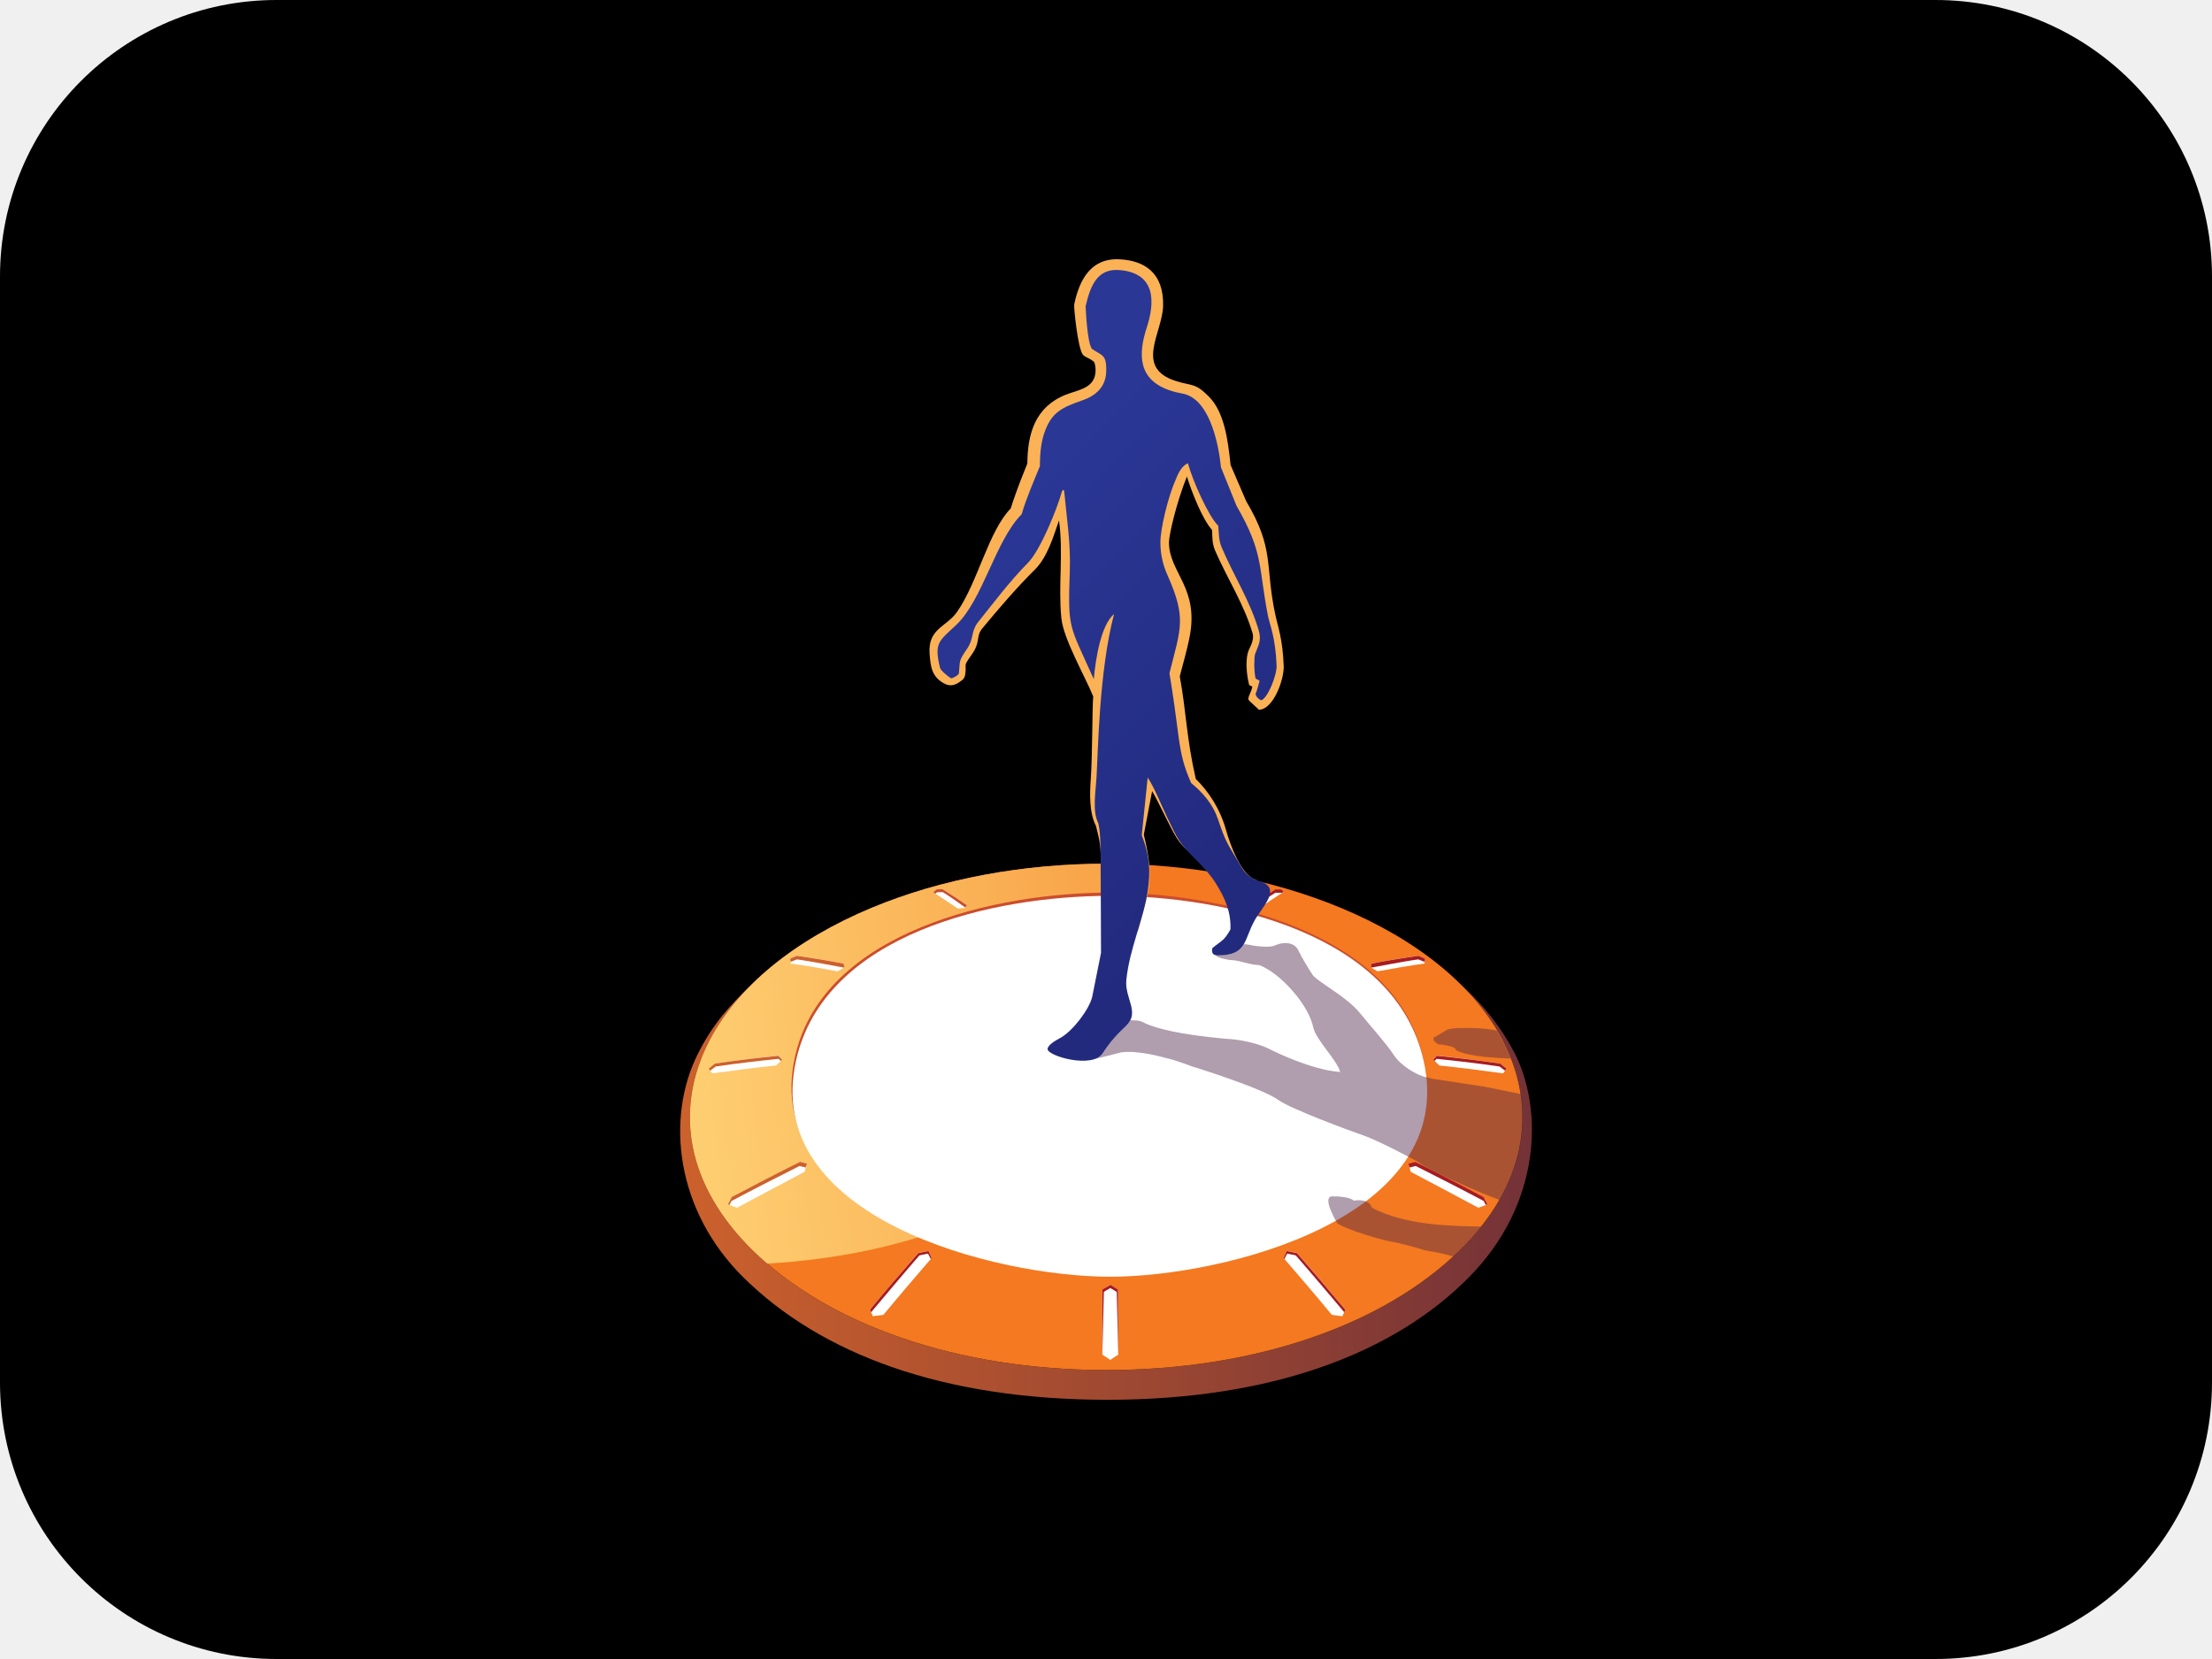
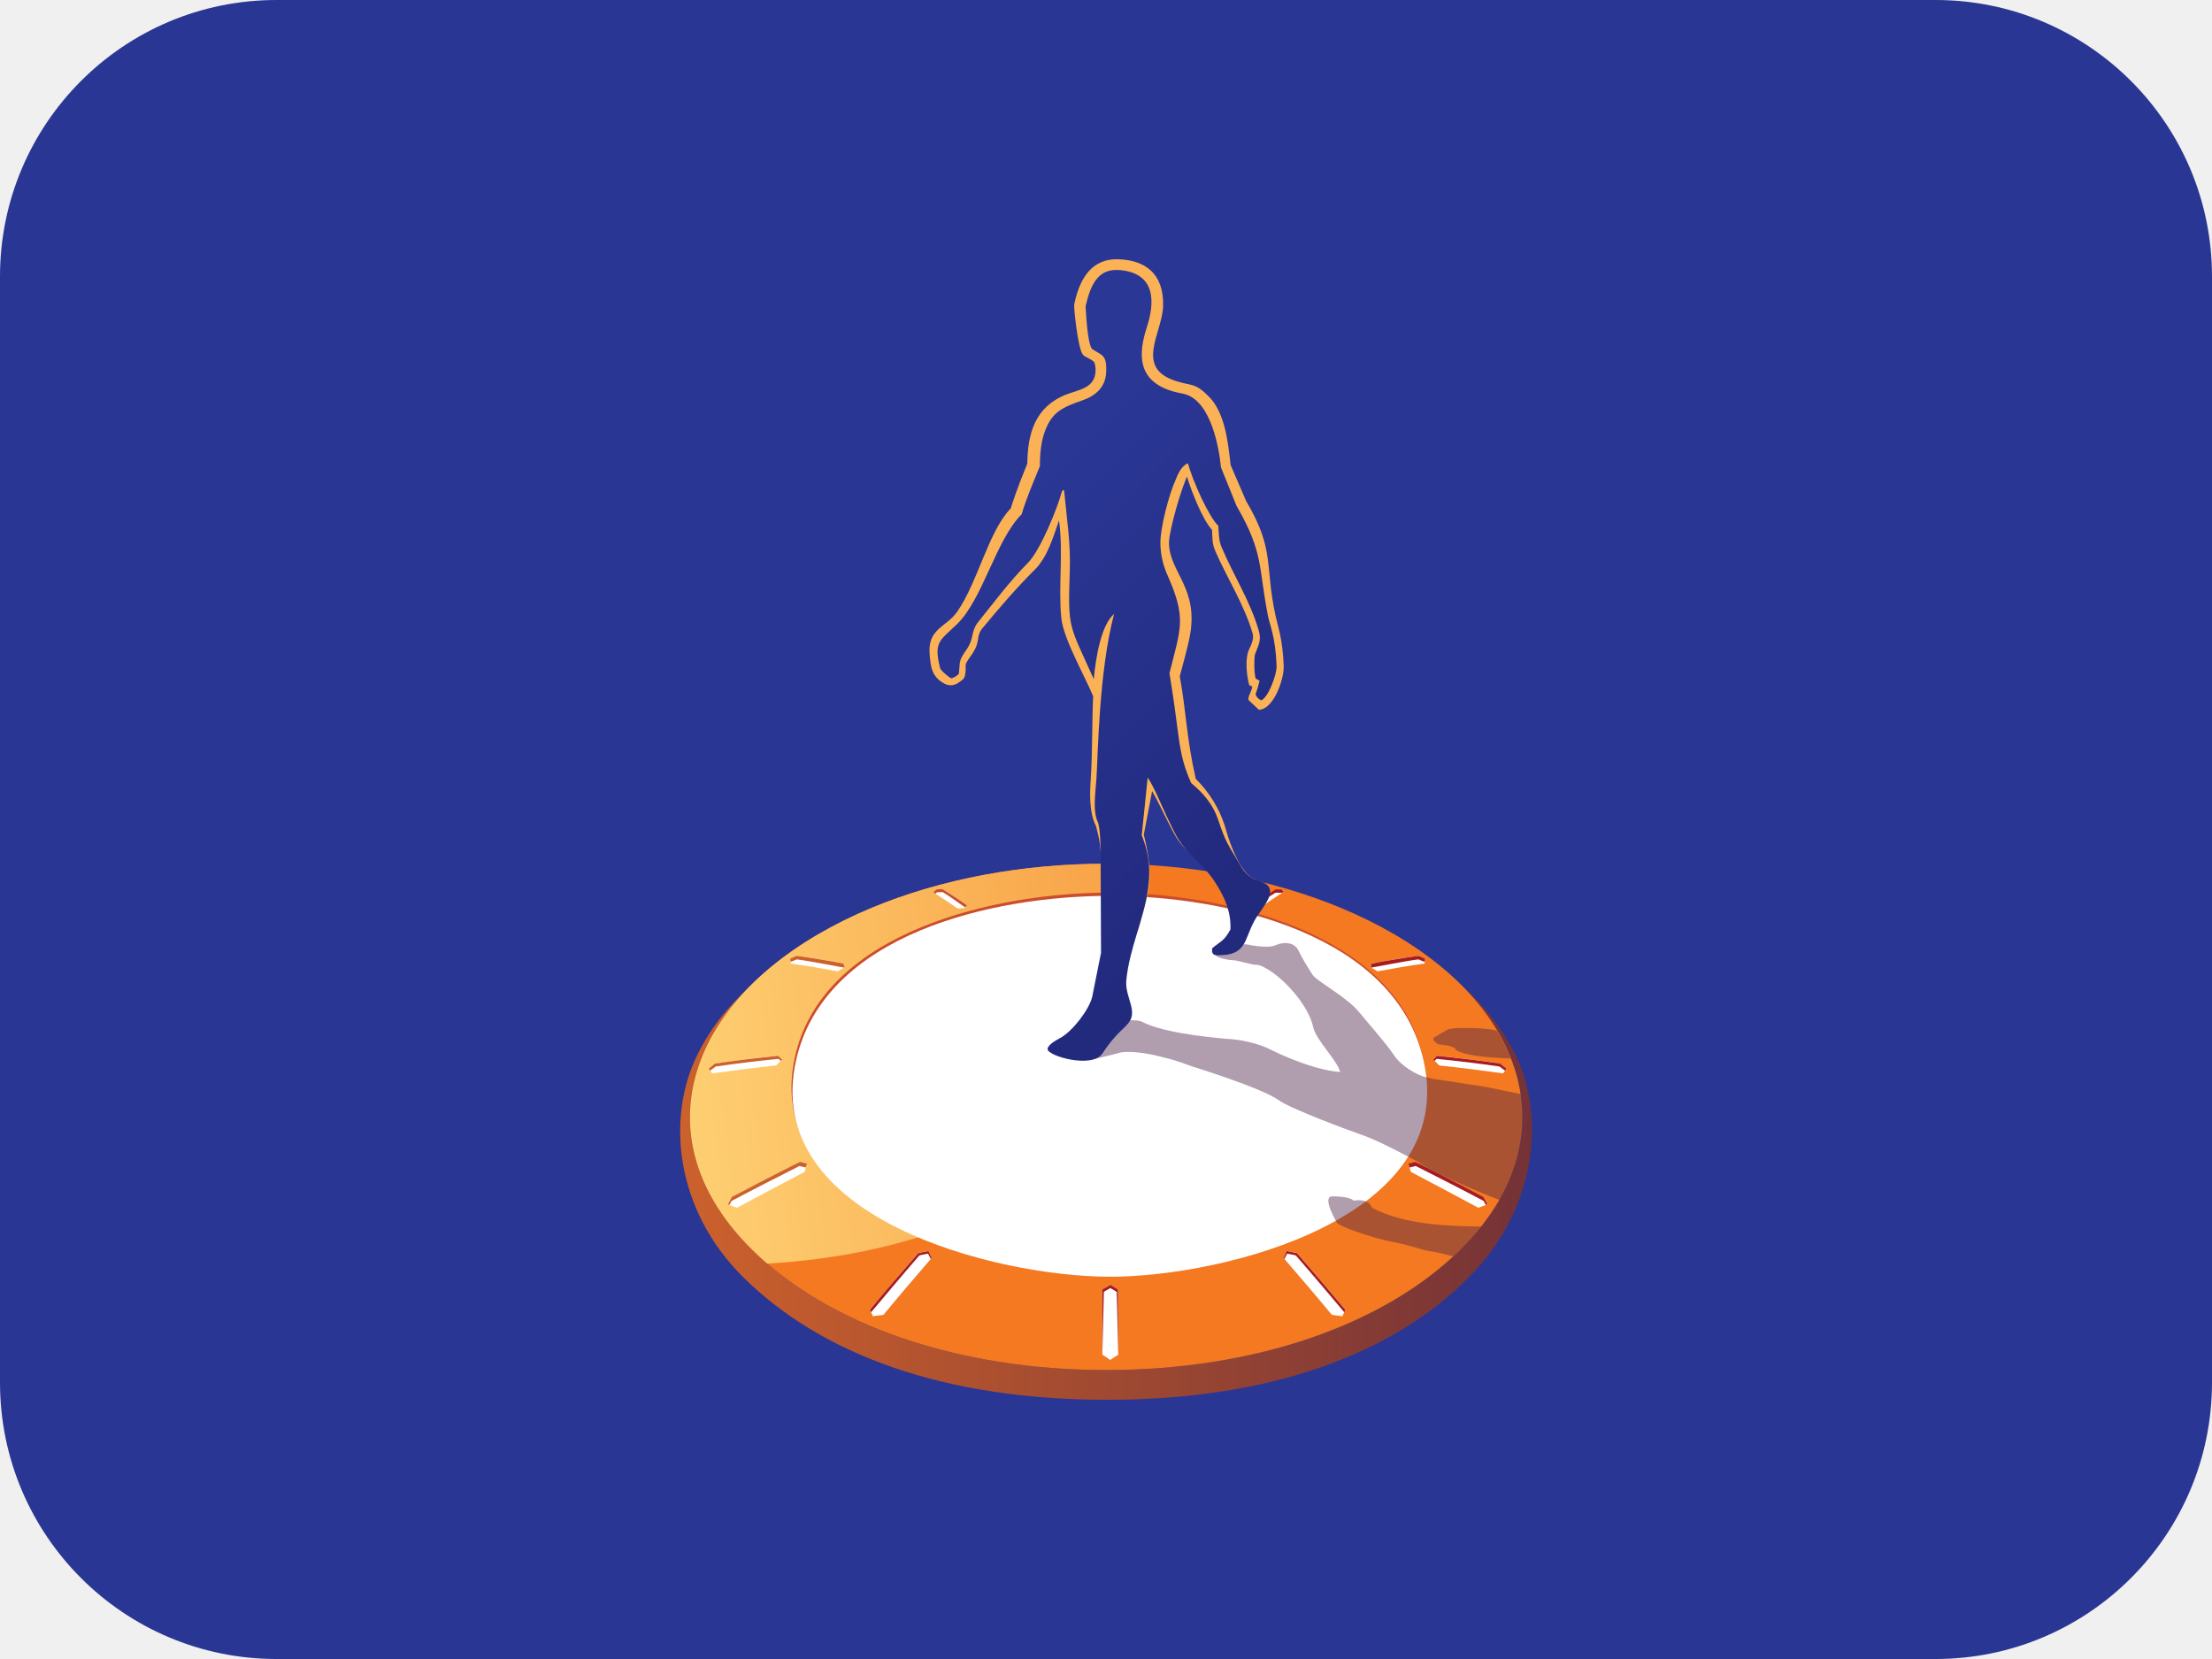
<svg xmlns="http://www.w3.org/2000/svg" width="32" height="24" viewBox="0 0 32 24" fill="none">
-   <rect width="32" height="24" rx="4" fill="black" />
-   <path d="M21.145 14.256C21.404 14.517 21.616 14.8 21.768 15.106C22.248 16.078 22.07 17.151 21.117 18.087C20.025 19.16 18.164 19.82 16.003 19.82C13.842 19.82 11.981 19.16 10.889 18.087C9.936 17.151 9.76 16.078 10.238 15.106C10.388 14.802 10.598 14.519 10.859 14.256C10.553 14.551 10.313 14.812 10.094 15.249C9.627 16.183 9.777 17.519 10.762 18.487C11.883 19.588 13.636 20.25 16.022 20.25C18.415 20.25 20.169 19.567 21.241 18.487C22.295 17.43 22.336 16.05 21.903 15.219C21.721 14.874 21.481 14.555 21.145 14.256Z" fill="url(#paint0_linear_16587_6931)" />
+   <rect width="32" height="24" rx="4" fill="#2A3693" />
+   <path d="M21.145 14.256C21.404 14.517 21.616 14.8 21.768 15.106C22.248 16.078 22.07 17.151 21.117 18.087C20.025 19.16 18.164 19.82 16.003 19.82C13.842 19.82 11.981 19.16 10.889 18.087C9.936 17.151 9.76 16.078 10.238 15.106C10.388 14.802 10.598 14.519 10.859 14.256C10.553 14.551 10.313 14.812 10.094 15.249C9.627 16.183 9.777 17.519 10.762 18.487C11.883 19.588 13.636 20.25 16.022 20.25C18.415 20.25 20.169 19.567 21.241 18.487C22.295 17.43 22.336 16.05 21.903 15.219C21.721 14.874 21.481 14.555 21.145 14.256Z" fill="url(#paint0_linear_16669_501)" />
  <path d="M19.391 13.131C18.378 12.711 17.2 12.495 16.003 12.495C14.806 12.495 13.626 12.711 12.615 13.131C11.508 13.592 10.649 14.273 10.238 15.106C9.76 16.078 9.936 17.151 10.889 18.087C11.981 19.16 13.842 19.82 16.003 19.82C18.164 19.82 20.025 19.16 21.117 18.087C22.07 17.151 22.246 16.078 21.768 15.106C21.357 14.273 20.498 13.59 19.391 13.131Z" fill="#F47920" />
-   <path d="M16.204 13.598C16.005 13.189 16.046 12.819 16.086 12.495C16.059 12.495 16.031 12.495 16.003 12.495C14.806 12.495 13.626 12.711 12.615 13.131C11.508 13.592 10.649 14.273 10.238 15.106C9.76 16.078 9.936 17.151 10.889 18.087C10.957 18.153 11.026 18.218 11.099 18.28C15.12 18.044 17.224 15.691 16.204 13.598Z" fill="url(#paint1_linear_16587_6931)" />
-   <path d="M13.41 13.669C14.157 13.859 14.868 14.084 15.592 14.352C15.735 13.921 15.887 13.495 16.061 13.076C16.234 13.495 16.387 13.921 16.53 14.352C17.254 14.084 17.952 13.868 18.699 13.677C18.173 14.007 17.708 14.348 17.222 14.731C18.211 14.857 19.136 15.02 20.109 15.232C19.139 15.211 18.224 15.245 17.256 15.307C17.939 15.885 18.524 16.447 19.16 17.076C18.288 16.579 17.472 16.162 16.564 15.733C16.389 16.491 16.222 17.254 16.061 18.014C15.9 17.252 15.753 16.528 15.577 15.77C14.669 16.198 13.844 16.607 12.945 17.082C13.581 16.453 14.183 15.905 14.866 15.326C13.896 15.264 12.969 15.252 11.975 15.236C12.941 15.027 13.917 14.86 14.898 14.735C14.414 14.354 13.937 13.999 13.41 13.669ZM16.063 14.995V13.318C15.894 13.784 15.744 14.256 15.603 14.731C15.755 14.819 15.909 14.907 16.063 14.995ZM13.847 13.853C14.446 14.116 15.029 14.414 15.601 14.733C15.459 14.748 15.316 14.763 15.174 14.778C14.744 14.453 14.303 14.142 13.847 13.853ZM16.063 14.995C17.217 14.997 18.37 15.054 19.517 15.168C18.509 14.986 17.53 14.847 16.519 14.729C16.367 14.817 16.215 14.905 16.063 14.995ZM18.277 13.853C17.678 14.116 17.093 14.414 16.521 14.731C16.498 14.652 16.474 14.575 16.451 14.495C17.05 14.258 17.659 14.039 18.277 13.853ZM16.001 14.997C16.025 15.806 16.055 16.665 16.063 17.449C16.213 16.725 16.369 16.001 16.536 15.279C16.38 15.183 16.162 15.089 16.001 14.997ZM18.605 16.665C17.933 16.179 17.243 15.714 16.536 15.279C16.682 15.269 16.826 15.258 16.971 15.247C17.532 15.699 18.076 16.174 18.605 16.665ZM16.063 14.995C14.9 15.012 13.994 15.063 12.861 15.162C13.84 15.164 14.598 15.202 15.592 15.279C15.748 15.183 15.905 15.089 16.063 14.995ZM13.521 16.665C14.196 16.179 14.885 15.716 15.592 15.279C15.613 15.369 15.633 15.459 15.654 15.549C14.93 15.898 14.219 16.271 13.521 16.665Z" fill="white" />
-   <path d="M16.061 13.103C16.234 13.523 16.387 13.949 16.53 14.38C17.217 14.127 17.916 13.909 18.625 13.727C18.65 13.712 18.674 13.694 18.699 13.68C17.965 13.866 17.241 14.091 16.53 14.354C16.387 13.924 16.234 13.498 16.061 13.078C15.887 13.498 15.735 13.924 15.592 14.354C14.868 14.086 14.157 13.861 13.41 13.671C13.435 13.686 13.459 13.703 13.485 13.718C14.206 13.904 14.894 14.123 15.592 14.382C15.735 13.949 15.887 13.523 16.061 13.103Z" fill="#C9252C" />
+   <path d="M16.204 13.598C16.005 13.189 16.046 12.819 16.087 12.495C16.059 12.495 16.031 12.495 16.003 12.495C14.806 12.495 13.626 12.711 12.615 13.131C11.508 13.592 10.649 14.273 10.238 15.106C9.76 16.078 9.936 17.151 10.889 18.087C10.957 18.153 11.026 18.218 11.099 18.28C15.121 18.044 17.224 15.691 16.204 13.598Z" fill="url(#paint1_linear_16669_501)" />
+   <path d="M13.41 13.669C14.157 13.859 14.868 14.084 15.592 14.352C15.736 13.921 15.887 13.495 16.061 13.076C16.235 13.495 16.387 13.921 16.53 14.352C17.254 14.084 17.952 13.868 18.7 13.677C18.173 14.007 17.708 14.348 17.222 14.731C18.211 14.857 19.136 15.02 20.109 15.232C19.139 15.211 18.224 15.245 17.256 15.307C17.939 15.885 18.524 16.447 19.16 17.076C18.288 16.579 17.472 16.162 16.564 15.733C16.389 16.491 16.222 17.254 16.061 18.014C15.9 17.252 15.753 16.528 15.577 15.77C14.669 16.198 13.844 16.607 12.945 17.082C13.581 16.453 14.183 15.905 14.866 15.326C13.896 15.264 12.969 15.252 11.975 15.236C12.941 15.027 13.917 14.86 14.898 14.735C14.414 14.354 13.937 13.999 13.41 13.669ZM16.063 14.995V13.318C15.894 13.784 15.744 14.256 15.603 14.731C15.755 14.819 15.909 14.907 16.063 14.995ZM13.847 13.853C14.446 14.116 15.029 14.414 15.601 14.733C15.459 14.748 15.316 14.763 15.174 14.778C14.744 14.453 14.303 14.142 13.847 13.853ZM16.063 14.995C17.218 14.997 18.37 15.054 19.518 15.168C18.509 14.986 17.53 14.847 16.519 14.729C16.367 14.817 16.215 14.905 16.063 14.995ZM18.278 13.853C17.678 14.116 17.093 14.414 16.521 14.731C16.498 14.652 16.474 14.575 16.451 14.495C17.05 14.258 17.659 14.039 18.278 13.853ZM16.001 14.997C16.025 15.806 16.055 16.665 16.063 17.449C16.213 16.725 16.369 16.001 16.536 15.279C16.38 15.183 16.162 15.089 16.001 14.997ZM18.605 16.665C17.933 16.179 17.243 15.714 16.536 15.279C16.682 15.269 16.826 15.258 16.971 15.247C17.532 15.699 18.076 16.174 18.605 16.665ZM16.063 14.995C14.9 15.012 13.994 15.063 12.861 15.162C13.84 15.164 14.598 15.202 15.592 15.279C15.748 15.183 15.905 15.089 16.063 14.995ZM13.521 16.665C14.196 16.179 14.885 15.716 15.592 15.279C15.613 15.369 15.633 15.459 15.654 15.549C14.93 15.898 14.219 16.271 13.521 16.665Z" fill="white" />
+   <path d="M16.061 13.103C16.235 13.523 16.387 13.949 16.53 14.38C17.218 14.127 17.916 13.909 18.625 13.727C18.65 13.712 18.674 13.694 18.7 13.68C17.965 13.866 17.241 14.091 16.53 14.354C16.387 13.924 16.235 13.498 16.061 13.078C15.887 13.498 15.736 13.924 15.592 14.354C14.868 14.086 14.157 13.861 13.41 13.671C13.435 13.686 13.459 13.703 13.485 13.718C14.206 13.904 14.894 14.123 15.592 14.382C15.736 13.949 15.887 13.523 16.061 13.103Z" fill="#C9252C" />
  <path d="M14.866 15.329C14.193 15.9 13.572 16.464 12.947 17.085L13.048 17.029C13.662 16.423 14.206 15.93 14.868 15.371L14.866 15.329Z" fill="#CB4D2C" />
-   <path d="M16.037 15.009L16.014 15.024C15.873 15.108 15.731 15.194 15.592 15.281L15.598 15.309C15.752 15.215 15.907 15.123 16.063 15.031L16.063 14.995L16.037 15.009Z" fill="#C4161C" />
-   <path d="M15.601 14.733L15.557 14.738C15.429 14.75 15.303 14.763 15.174 14.778C14.744 14.453 14.303 14.142 13.847 13.853L13.846 13.887C14.303 14.176 14.744 14.487 15.174 14.812C15.316 14.797 15.459 14.78 15.6 14.768C15.739 14.845 15.87 14.917 16.007 14.997H16.063C15.909 14.907 15.755 14.819 15.601 14.733ZM13.521 16.703C14.219 16.309 14.93 15.937 15.654 15.59V15.551C14.93 15.9 14.219 16.271 13.521 16.665L13.521 16.703Z" fill="#CB4D2C" />
+   <path d="M16.037 15.009L16.014 15.024C15.873 15.108 15.731 15.194 15.592 15.281L15.598 15.309C15.753 15.215 15.907 15.123 16.063 15.031L16.063 14.995L16.037 15.009Z" fill="#C4161C" />
+   <path d="M15.601 14.733L15.557 14.738C15.429 14.75 15.303 14.763 15.174 14.778C14.744 14.453 14.303 14.142 13.847 13.853L13.846 13.887C14.303 14.176 14.744 14.487 15.174 14.812C15.316 14.797 15.459 14.78 15.6 14.768C15.74 14.845 15.87 14.917 16.007 14.997H16.063C15.909 14.907 15.755 14.819 15.601 14.733ZM13.521 16.703C14.219 16.309 14.93 15.937 15.654 15.59V15.551C14.93 15.9 14.219 16.271 13.521 16.665L13.521 16.703Z" fill="#CB4D2C" />
  <path d="M16.536 15.277C16.371 15.99 16.211 16.729 16.063 17.447V17.474C16.213 16.751 16.369 16.031 16.536 15.309C17.018 15.607 17.718 16.065 18.607 16.706V16.663C17.933 16.179 17.243 15.714 16.536 15.277ZM17.288 15.335L17.258 15.309V15.354C17.918 15.913 18.445 16.412 19.059 17.02C19.081 17.033 19.14 17.067 19.164 17.08C18.515 16.436 17.937 15.887 17.288 15.335Z" fill="#A71C20" />
  <path d="M14.87 14.742C13.9 14.866 12.934 15.031 11.977 15.239C12.024 15.239 12.082 15.241 12.129 15.241C13.045 15.046 13.97 14.89 14.9 14.772V14.738L14.87 14.742ZM15.592 15.279C14.682 15.2 13.776 15.155 12.863 15.164V15.191C13.763 15.185 14.658 15.228 15.555 15.305L15.592 15.279Z" fill="#CB4D2C" />
-   <path d="M17.222 14.731C18.211 14.857 19.136 15.02 20.109 15.232C20.059 15.23 19.995 15.23 19.946 15.23C19.018 15.033 18.16 14.885 17.222 14.768L17.222 14.731ZM16.063 14.995C17.217 14.997 18.37 15.054 19.517 15.168L19.517 15.198C18.387 15.085 17.252 15.027 16.114 15.022C16.106 15.018 16.095 15.012 16.087 15.005L16.063 14.995ZM16.519 14.731C16.534 14.733 16.547 14.735 16.56 14.735C17.119 14.427 17.688 14.138 18.273 13.881V13.853C17.676 14.116 17.093 14.412 16.519 14.731Z" fill="#A71C20" />
+   <path d="M17.222 14.731C18.211 14.857 19.136 15.02 20.109 15.232C20.059 15.23 19.995 15.23 19.946 15.23C19.018 15.033 18.16 14.885 17.222 14.768L17.222 14.731ZM16.063 14.995C17.218 14.997 18.37 15.054 19.518 15.168L19.517 15.198C18.387 15.085 17.252 15.027 16.114 15.022C16.106 15.018 16.095 15.012 16.087 15.005L16.063 14.995ZM16.519 14.731C16.534 14.733 16.547 14.735 16.56 14.735C17.119 14.427 17.689 14.138 18.273 13.881V13.853C17.676 14.116 17.093 14.412 16.519 14.731Z" fill="#A71C20" />
  <path d="M16.519 14.731C16.496 14.652 16.472 14.575 16.449 14.495V14.523C16.47 14.594 16.491 14.665 16.511 14.733C16.515 14.733 16.517 14.733 16.519 14.731Z" fill="#C4161C" />
-   <path d="M16.177 19.597C16.142 19.622 16.095 19.648 16.063 19.674C16.029 19.648 15.982 19.622 15.947 19.597C15.947 19.282 15.947 18.969 15.947 18.654C15.982 18.631 16.031 18.607 16.063 18.586C16.097 18.61 16.142 18.633 16.174 18.654L16.177 19.597ZM10.587 17.318L10.531 17.425C10.565 17.438 10.632 17.459 10.662 17.472C10.992 17.297 11.317 17.121 11.64 16.952C11.653 16.903 11.66 16.875 11.675 16.836C11.64 16.828 11.608 16.819 11.574 16.811C11.242 16.975 10.912 17.145 10.587 17.318ZM10.345 15.386C10.315 15.41 10.285 15.434 10.255 15.459C10.272 15.481 10.289 15.506 10.304 15.528C10.61 15.485 10.919 15.446 11.227 15.414C11.255 15.386 11.291 15.352 11.317 15.326C11.3 15.307 11.281 15.29 11.264 15.271C10.957 15.303 10.651 15.341 10.345 15.386ZM11.525 13.827L11.431 13.868C11.433 13.887 11.437 13.919 11.439 13.939C11.666 13.971 11.891 14.009 12.118 14.052C12.148 14.035 12.187 14.011 12.214 13.996L12.202 13.937C11.979 13.896 11.752 13.857 11.525 13.827ZM18.451 12.868C18.479 12.868 18.509 12.868 18.537 12.868L18.571 12.902C18.453 12.977 18.335 13.056 18.222 13.136C18.192 13.136 18.162 13.136 18.132 13.136L18.098 13.097C18.213 13.02 18.331 12.941 18.451 12.868ZM15.982 12.54L16.046 12.521L16.112 12.54L16.114 12.816C16.091 12.825 16.069 12.831 16.046 12.84C16.024 12.831 16.001 12.825 15.979 12.816L15.982 12.54ZM13.502 12.909C13.512 12.898 13.538 12.876 13.549 12.866L13.636 12.864C13.757 12.938 13.874 13.016 13.99 13.097L13.956 13.136C13.926 13.136 13.883 13.144 13.853 13.142C13.737 13.061 13.619 12.983 13.502 12.909ZM12.78 19.021C12.733 19.031 12.673 19.031 12.628 19.042C12.617 19.01 12.594 18.976 12.585 18.944C12.814 18.669 13.048 18.395 13.283 18.125C13.328 18.115 13.388 18.106 13.433 18.096C13.444 18.123 13.465 18.173 13.478 18.198C13.242 18.472 13.009 18.744 12.78 19.021ZM21.462 17.318C21.481 17.352 21.498 17.389 21.518 17.425C21.483 17.438 21.417 17.459 21.387 17.472C21.057 17.297 20.732 17.121 20.408 16.952C20.395 16.903 20.389 16.875 20.374 16.836C20.408 16.828 20.441 16.819 20.475 16.811C20.805 16.975 21.134 17.145 21.462 17.318ZM21.704 15.386C21.734 15.41 21.764 15.434 21.794 15.459C21.777 15.481 21.76 15.506 21.745 15.528C21.439 15.485 21.13 15.446 20.822 15.414C20.794 15.386 20.757 15.352 20.732 15.326C20.749 15.307 20.768 15.29 20.785 15.271C21.091 15.303 21.398 15.341 21.704 15.386ZM20.522 13.827L20.616 13.868C20.614 13.887 20.61 13.919 20.608 13.939C20.381 13.971 20.156 14.009 19.929 14.052C19.899 14.035 19.86 14.011 19.832 13.996C19.837 13.977 19.841 13.958 19.845 13.937C20.07 13.896 20.295 13.857 20.522 13.827ZM19.267 19.021C19.305 19.027 19.372 19.036 19.419 19.042C19.434 19.01 19.449 18.978 19.462 18.944C19.233 18.669 18.999 18.395 18.764 18.125C18.719 18.115 18.659 18.106 18.614 18.096C18.603 18.123 18.582 18.173 18.569 18.198C18.804 18.472 19.038 18.744 19.267 19.021Z" fill="white" />
-   <path d="M10.583 17.374C10.574 17.391 10.561 17.417 10.553 17.432C10.546 17.43 10.54 17.427 10.531 17.423C10.55 17.387 10.568 17.352 10.587 17.316C10.915 17.142 11.242 16.973 11.574 16.808C11.608 16.817 11.64 16.826 11.675 16.834C11.668 16.853 11.662 16.873 11.655 16.89C11.63 16.881 11.593 16.877 11.566 16.868C11.236 17.035 10.91 17.2 10.583 17.374ZM10.353 15.429C10.336 15.442 10.291 15.474 10.274 15.489C10.266 15.479 10.263 15.474 10.253 15.459C10.283 15.436 10.313 15.41 10.343 15.386C10.649 15.341 10.955 15.305 11.261 15.273C11.279 15.292 11.298 15.309 11.315 15.329C11.309 15.335 11.302 15.341 11.296 15.348C11.287 15.339 11.27 15.324 11.264 15.318C10.962 15.348 10.658 15.384 10.353 15.429ZM11.437 13.915L11.431 13.868L11.525 13.827C11.752 13.859 11.977 13.896 12.204 13.939L12.217 13.999C12.212 14.001 11.754 13.909 11.529 13.879L11.437 13.915Z" fill="#CC612C" />
+   <path d="M16.177 19.597C16.142 19.622 16.095 19.648 16.063 19.674C16.029 19.648 15.982 19.622 15.947 19.597C15.947 19.282 15.947 18.969 15.947 18.654C15.982 18.631 16.031 18.607 16.063 18.586C16.097 18.61 16.142 18.633 16.174 18.654L16.177 19.597ZM10.587 17.318L10.531 17.425C10.566 17.438 10.632 17.459 10.662 17.472C10.992 17.297 11.317 17.121 11.641 16.952C11.653 16.903 11.66 16.875 11.675 16.836C11.641 16.828 11.608 16.819 11.574 16.811C11.242 16.975 10.912 17.145 10.587 17.318ZM10.345 15.386C10.315 15.41 10.285 15.434 10.255 15.459C10.272 15.481 10.289 15.506 10.304 15.528C10.611 15.485 10.919 15.446 11.227 15.414C11.255 15.386 11.291 15.352 11.317 15.326C11.3 15.307 11.281 15.29 11.264 15.271C10.957 15.303 10.651 15.341 10.345 15.386ZM11.525 13.827L11.431 13.868C11.433 13.887 11.437 13.919 11.439 13.939C11.666 13.971 11.891 14.009 12.118 14.052C12.148 14.035 12.187 14.011 12.214 13.996L12.202 13.937C11.979 13.896 11.752 13.857 11.525 13.827ZM18.451 12.868C18.479 12.868 18.509 12.868 18.537 12.868L18.571 12.902C18.453 12.977 18.335 13.056 18.222 13.136C18.192 13.136 18.162 13.136 18.132 13.136L18.098 13.097C18.213 13.02 18.331 12.941 18.451 12.868ZM15.982 12.54L16.046 12.521L16.112 12.54L16.114 12.816C16.091 12.825 16.07 12.831 16.046 12.84C16.024 12.831 16.001 12.825 15.979 12.816L15.982 12.54ZM13.502 12.909C13.512 12.898 13.538 12.876 13.549 12.866L13.637 12.864C13.757 12.938 13.874 13.016 13.99 13.097L13.956 13.136C13.926 13.136 13.883 13.144 13.853 13.142C13.737 13.061 13.619 12.983 13.502 12.909ZM12.78 19.021C12.733 19.031 12.673 19.031 12.628 19.042C12.617 19.01 12.594 18.976 12.585 18.944C12.814 18.669 13.048 18.395 13.283 18.125C13.328 18.115 13.388 18.106 13.433 18.096C13.444 18.123 13.465 18.173 13.478 18.198C13.242 18.472 13.009 18.744 12.78 19.021ZM21.462 17.318C21.481 17.352 21.498 17.389 21.518 17.425C21.483 17.438 21.417 17.459 21.387 17.472C21.057 17.297 20.732 17.121 20.408 16.952C20.395 16.903 20.389 16.875 20.374 16.836C20.408 16.828 20.441 16.819 20.475 16.811C20.805 16.975 21.134 17.145 21.462 17.318ZM21.704 15.386C21.734 15.41 21.764 15.434 21.794 15.459C21.777 15.481 21.76 15.506 21.745 15.528C21.439 15.485 21.13 15.446 20.822 15.414C20.794 15.386 20.758 15.352 20.732 15.326C20.749 15.307 20.768 15.29 20.785 15.271C21.092 15.303 21.398 15.341 21.704 15.386ZM20.522 13.827L20.616 13.868C20.614 13.887 20.61 13.919 20.608 13.939C20.381 13.971 20.156 14.009 19.929 14.052C19.899 14.035 19.86 14.011 19.832 13.996C19.837 13.977 19.841 13.958 19.845 13.937C20.07 13.896 20.295 13.857 20.522 13.827ZM19.267 19.021C19.305 19.027 19.372 19.036 19.419 19.042C19.434 19.01 19.449 18.978 19.462 18.944C19.233 18.669 18.999 18.395 18.764 18.125C18.719 18.115 18.659 18.106 18.614 18.096C18.603 18.123 18.582 18.173 18.569 18.198C18.804 18.472 19.038 18.744 19.267 19.021Z" fill="white" />
+   <path d="M10.583 17.374C10.574 17.391 10.561 17.417 10.553 17.432C10.546 17.43 10.54 17.427 10.531 17.423C10.55 17.387 10.568 17.352 10.587 17.316C10.915 17.142 11.242 16.973 11.574 16.808C11.608 16.817 11.64 16.826 11.675 16.834C11.668 16.853 11.662 16.873 11.655 16.89C11.63 16.881 11.593 16.877 11.566 16.868C11.236 17.035 10.91 17.2 10.583 17.374ZM10.353 15.429C10.336 15.442 10.291 15.474 10.274 15.489C10.266 15.479 10.264 15.474 10.253 15.459C10.283 15.436 10.313 15.41 10.343 15.386C10.649 15.341 10.955 15.305 11.261 15.273C11.279 15.292 11.298 15.309 11.315 15.329C11.309 15.335 11.302 15.341 11.296 15.348C11.287 15.339 11.27 15.324 11.264 15.318C10.962 15.348 10.658 15.384 10.353 15.429ZM11.437 13.915L11.431 13.868L11.525 13.827C11.752 13.859 11.977 13.896 12.204 13.939L12.217 13.999C12.212 14.001 11.754 13.909 11.529 13.879L11.437 13.915Z" fill="#CC612C" />
  <path d="M18.537 12.915L18.541 12.919C18.552 12.913 18.56 12.906 18.571 12.9C18.56 12.889 18.547 12.876 18.537 12.866H18.451C18.331 12.941 18.213 13.018 18.098 13.099L18.123 13.129C18.23 13.054 18.34 12.983 18.451 12.915C18.479 12.915 18.509 12.915 18.537 12.915Z" fill="#A71C20" />
  <path d="M15.982 12.587L16.046 12.568L16.112 12.587L16.112 12.54C16.091 12.534 16.067 12.527 16.046 12.521L15.982 12.54L15.982 12.587Z" fill="#B7161C" />
-   <path d="M13.639 12.906C13.75 12.975 13.855 13.052 13.962 13.127L13.99 13.097C13.874 13.016 13.757 12.938 13.636 12.864C13.607 12.864 13.579 12.864 13.549 12.866C13.538 12.876 13.512 12.898 13.502 12.909L13.531 12.928C13.534 12.926 13.551 12.911 13.553 12.909C13.581 12.906 13.609 12.906 13.639 12.906Z" fill="#CB4D2C" />
+   <path d="M13.639 12.906C13.75 12.975 13.855 13.052 13.962 13.127L13.99 13.097C13.874 13.016 13.757 12.938 13.637 12.864C13.607 12.864 13.579 12.864 13.549 12.866C13.538 12.876 13.512 12.898 13.502 12.909L13.531 12.928C13.534 12.926 13.551 12.911 13.553 12.909C13.581 12.906 13.609 12.906 13.639 12.906Z" fill="#CB4D2C" />
  <path d="M13.424 18.136C13.437 18.153 13.452 18.192 13.465 18.213L13.478 18.2C13.474 18.188 13.446 18.125 13.433 18.098C13.388 18.108 13.328 18.117 13.283 18.128C13.047 18.398 12.814 18.669 12.585 18.946C12.589 18.959 12.598 18.974 12.602 18.984C12.75 18.809 13.069 18.427 13.3 18.162C13.337 18.151 13.386 18.145 13.424 18.136ZM21.464 17.374C21.473 17.391 21.485 17.417 21.496 17.432C21.503 17.43 21.509 17.427 21.518 17.423C21.498 17.387 21.481 17.352 21.462 17.316C21.134 17.142 20.807 16.973 20.475 16.808C20.44 16.817 20.408 16.826 20.374 16.834C20.38 16.853 20.387 16.873 20.391 16.89C20.417 16.881 20.453 16.877 20.481 16.868C20.811 17.035 21.136 17.2 21.464 17.374ZM21.693 15.429C21.71 15.442 21.755 15.474 21.773 15.489C21.781 15.478 21.783 15.474 21.794 15.459C21.764 15.436 21.734 15.41 21.704 15.386C21.398 15.341 21.091 15.305 20.785 15.273C20.768 15.292 20.749 15.309 20.732 15.329C20.738 15.335 20.744 15.339 20.751 15.348C20.759 15.339 20.777 15.324 20.783 15.318C21.087 15.348 21.387 15.384 21.693 15.429ZM20.61 13.915L20.616 13.868C20.586 13.855 20.554 13.84 20.522 13.827C20.295 13.859 20.07 13.896 19.843 13.939L19.83 13.999C19.834 14.001 20.293 13.909 20.517 13.879L20.61 13.915ZM18.622 18.136C18.609 18.153 18.594 18.192 18.581 18.213C18.577 18.209 18.573 18.205 18.569 18.2C18.573 18.188 18.601 18.125 18.614 18.098C18.659 18.108 18.718 18.117 18.764 18.128C18.999 18.398 19.233 18.672 19.462 18.946C19.457 18.959 19.451 18.971 19.447 18.984C19.299 18.809 18.978 18.427 18.746 18.162C18.71 18.151 18.661 18.145 18.622 18.136ZM16.155 18.689L16.177 19.597L16.174 18.654C16.14 18.631 16.095 18.607 16.063 18.586C16.029 18.61 15.979 18.633 15.947 18.654V19.597L15.969 18.689C15.996 18.669 16.037 18.652 16.063 18.633C16.089 18.652 16.127 18.669 16.155 18.689Z" fill="#A71C20" />
  <path d="M11.501 15.286C11.91 13.457 14.448 12.913 16.041 12.913C17.635 12.913 20.171 13.457 20.582 15.286C21.091 17.564 17.693 18.413 16.044 18.413C14.395 18.413 10.992 17.564 11.501 15.286ZM11.666 15.273C12.052 13.504 14.506 12.981 16.039 12.981C17.571 12.981 20.027 13.506 20.413 15.275C20.89 17.464 17.624 18.271 16.039 18.271C14.454 18.269 11.191 17.462 11.666 15.273Z" fill="#CB4D2C" />
  <path d="M11.516 15.341C11.925 13.512 14.358 12.96 16.055 12.96C17.746 12.96 20.184 13.512 20.595 15.344C21.105 17.62 17.706 18.47 16.057 18.47C14.405 18.468 11.005 17.62 11.516 15.341ZM11.681 15.329C12.067 13.56 14.521 13.037 16.055 13.037C17.588 13.037 20.042 13.562 20.428 15.331C20.905 17.517 17.642 18.327 16.055 18.327C14.47 18.327 11.204 17.517 11.681 15.329Z" fill="white" />
-   <path d="M18.213 10.268C18.213 10.268 18.063 10.131 18.061 10.124C18.05 10.077 18.104 10.013 18.117 9.932C18.102 9.925 18.085 9.919 18.072 9.912C18.035 9.773 18.006 9.525 18.072 9.39C18.104 9.326 18.143 9.238 18.121 9.163C17.997 8.739 17.753 8.368 17.579 7.966C17.532 7.856 17.541 7.777 17.534 7.666C17.399 7.518 17.245 7.133 17.17 6.893C17.014 7.287 16.911 7.741 16.911 7.846C16.911 8.289 17.361 8.505 17.204 9.242C17.175 9.386 17.121 9.583 17.067 9.784C17.162 10.298 17.162 10.671 17.299 11.268C17.491 11.459 17.652 11.703 17.738 12.013C17.791 12.206 17.952 12.656 18.16 12.724C18.288 12.767 17.725 12.87 17.564 12.669C17.41 12.476 17.145 12.322 17.02 12.118C16.92 11.956 16.765 11.608 16.667 11.444L16.547 12.075C16.712 12.75 16.613 12.9 16.468 13.448C16.406 13.686 15.926 12.579 15.926 12.491C15.926 12.251 15.911 12.161 15.855 11.949C15.755 11.754 15.765 11.478 15.78 11.266C15.804 10.915 15.8 10.251 15.815 10.075C15.695 9.78 15.384 9.244 15.354 8.942C15.307 8.473 15.386 7.998 15.32 7.529C15.239 7.762 15.153 8.06 14.971 8.24C14.699 8.51 14.446 8.807 14.202 9.101C14.114 9.223 14.191 9.281 14.054 9.475C13.919 9.666 13.992 9.58 13.962 9.762C13.958 9.788 13.947 9.812 13.93 9.829C13.857 9.889 13.78 9.942 13.677 9.897C13.476 9.797 13.463 9.647 13.448 9.456C13.422 9.09 13.692 9.073 13.847 8.85C14.148 8.415 14.3 7.685 14.622 7.355C14.641 7.291 14.718 7.055 14.862 6.706C14.866 6.274 14.973 5.888 15.418 5.71C15.601 5.638 15.84 5.618 15.849 5.368C15.851 5.338 15.845 5.261 15.825 5.233C15.752 5.173 15.701 5.173 15.665 5.13C15.592 5.038 15.532 4.443 15.54 4.404C15.643 3.905 15.885 3.736 16.192 3.751C16.553 3.768 16.84 3.944 16.826 4.43C16.813 4.822 16.408 5.323 17.014 5.513C17.245 5.586 17.288 5.535 17.487 5.736C17.71 5.959 17.764 6.357 17.802 6.726L18.029 7.252C18.445 7.953 18.295 8.176 18.449 8.889C18.487 9.073 18.556 9.236 18.571 9.64C18.575 9.833 18.423 10.261 18.213 10.268Z" fill="#FBB257" />
-   <path d="M13.872 9.741C13.891 9.555 13.864 9.57 13.983 9.396C14.095 9.236 14.041 9.154 14.138 9.015C14.378 8.715 14.605 8.411 14.874 8.139C15.054 7.955 15.301 7.34 15.358 7.122C15.369 7.09 15.386 7.075 15.395 7.103C15.433 7.516 15.491 7.861 15.476 8.266C15.446 9.118 15.468 9.028 15.823 9.825C15.853 9.506 15.93 9.041 16.117 8.882C15.898 9.711 15.885 10.895 15.862 11.259C15.851 11.444 15.8 11.737 15.887 11.906C15.917 12.022 15.919 12.195 15.922 12.328C15.922 12.41 15.928 13.784 15.928 13.784L15.8 14.423C15.755 14.607 15.517 14.917 15.341 15.014C15.286 15.044 15.155 15.114 15.155 15.177C15.155 15.277 15.804 15.466 15.954 15.236C16.065 15.065 16.157 14.969 16.29 14.842C16.496 14.645 16.269 14.444 16.294 14.178C16.341 13.716 16.541 13.316 16.605 12.879C16.643 12.615 16.637 12.384 16.517 12.084L16.603 11.249C16.699 11.392 16.789 11.621 16.879 11.812C17.042 12.15 17.044 12.182 17.325 12.461C17.419 12.555 17.517 12.664 17.588 12.778C17.721 12.988 17.811 13.195 17.8 13.446C17.703 13.622 17.661 13.611 17.537 13.718C17.541 13.725 17.502 13.821 17.62 13.821C18.042 13.821 17.991 13.6 18.151 13.313C18.254 13.129 18.552 12.846 18.226 12.75C18.123 12.72 18.029 12.658 17.969 12.559C17.744 12.182 17.736 12.193 17.618 11.846C17.547 11.636 17.402 11.467 17.232 11.328C17.127 11.092 17.087 10.923 17.052 10.673C17.008 10.332 16.975 10.088 16.918 9.739C17.082 9.084 17.168 8.947 16.888 8.317C16.821 8.169 16.787 8.009 16.787 7.848C16.787 7.638 16.903 7.169 17.014 6.925C17.052 6.826 17.108 6.732 17.185 6.702C17.254 6.957 17.487 7.477 17.624 7.606C17.633 7.709 17.629 7.811 17.669 7.908C17.841 8.319 18.087 8.694 18.211 9.126C18.254 9.276 18.196 9.347 18.155 9.467C18.143 9.525 18.138 9.692 18.164 9.816L18.222 9.848C18.211 9.887 18.185 9.992 18.164 10.039C18.172 10.097 18.243 10.131 18.243 10.131C18.337 10.109 18.472 9.769 18.468 9.632C18.453 9.214 18.365 9.028 18.342 8.904C18.203 8.195 18.284 8.002 17.888 7.317L17.663 6.76C17.635 6.475 17.521 5.824 17.155 5.706C17.093 5.687 17.031 5.683 16.939 5.653C16.461 5.499 16.461 5.13 16.592 4.73C16.708 4.372 16.723 3.952 16.198 3.907C15.872 3.879 15.774 4.136 15.705 4.43C15.707 4.462 15.725 4.942 15.795 5.045C15.934 5.147 16.012 5.117 16.003 5.376C15.997 5.593 15.857 5.721 15.669 5.788C15.363 5.895 15.209 5.959 15.104 6.274C15.072 6.372 15.044 6.516 15.044 6.728V6.743C14.956 6.959 14.847 7.208 14.78 7.439C14.403 7.816 14.217 8.675 13.838 9.036C13.585 9.276 13.508 9.293 13.6 9.664C13.609 9.703 13.731 9.799 13.757 9.812C13.774 9.82 13.874 9.762 13.872 9.741Z" fill="url(#paint2_linear_16587_6931)" />
+   <path d="M18.213 10.268C18.213 10.268 18.063 10.131 18.061 10.124C18.05 10.077 18.104 10.013 18.117 9.932C18.102 9.925 18.085 9.919 18.072 9.912C18.035 9.773 18.006 9.525 18.072 9.39C18.104 9.326 18.143 9.238 18.121 9.163C17.997 8.739 17.753 8.368 17.579 7.966C17.532 7.856 17.541 7.777 17.534 7.666C17.399 7.518 17.245 7.133 17.17 6.893C17.014 7.287 16.911 7.741 16.911 7.846C16.911 8.289 17.361 8.505 17.205 9.242C17.175 9.386 17.121 9.583 17.067 9.784C17.162 10.298 17.162 10.671 17.299 11.268C17.491 11.459 17.652 11.703 17.738 12.013C17.791 12.206 17.952 12.656 18.16 12.724C18.288 12.767 17.725 12.87 17.564 12.669C17.41 12.476 17.145 12.322 17.02 12.118C16.92 11.956 16.765 11.608 16.667 11.444L16.547 12.075C16.712 12.75 16.613 12.9 16.468 13.448C16.406 13.686 15.926 12.579 15.926 12.491C15.926 12.251 15.911 12.161 15.855 11.949C15.755 11.754 15.765 11.478 15.78 11.266C15.804 10.915 15.8 10.251 15.815 10.075C15.695 9.78 15.384 9.244 15.354 8.942C15.307 8.473 15.386 7.998 15.32 7.529C15.239 7.762 15.153 8.06 14.971 8.24C14.699 8.51 14.446 8.807 14.202 9.101C14.114 9.223 14.191 9.281 14.054 9.475C13.919 9.666 13.992 9.58 13.962 9.762C13.958 9.788 13.947 9.812 13.93 9.829C13.857 9.889 13.78 9.942 13.677 9.897C13.476 9.797 13.463 9.647 13.448 9.456C13.422 9.09 13.692 9.073 13.847 8.85C14.149 8.415 14.3 7.685 14.622 7.355C14.641 7.291 14.718 7.055 14.862 6.706C14.866 6.274 14.973 5.888 15.418 5.71C15.601 5.638 15.84 5.618 15.849 5.368C15.851 5.338 15.845 5.261 15.825 5.233C15.752 5.173 15.701 5.173 15.665 5.13C15.592 5.038 15.532 4.443 15.54 4.404C15.643 3.905 15.885 3.736 16.192 3.751C16.553 3.768 16.84 3.944 16.826 4.43C16.813 4.822 16.408 5.323 17.014 5.513C17.245 5.586 17.288 5.535 17.487 5.736C17.71 5.959 17.764 6.357 17.802 6.726L18.029 7.252C18.445 7.953 18.295 8.176 18.449 8.889C18.487 9.073 18.556 9.236 18.571 9.64C18.575 9.833 18.423 10.261 18.213 10.268Z" fill="#FBB257" />
+   <path d="M13.872 9.741C13.892 9.555 13.864 9.57 13.983 9.396C14.095 9.236 14.041 9.154 14.138 9.015C14.378 8.715 14.605 8.411 14.874 8.139C15.054 7.955 15.301 7.34 15.358 7.122C15.369 7.09 15.386 7.075 15.395 7.103C15.433 7.516 15.491 7.861 15.476 8.266C15.446 9.118 15.468 9.028 15.823 9.825C15.853 9.506 15.93 9.041 16.117 8.882C15.898 9.711 15.885 10.895 15.862 11.259C15.851 11.444 15.8 11.737 15.887 11.906C15.917 12.022 15.92 12.195 15.922 12.328C15.922 12.41 15.928 13.784 15.928 13.784L15.8 14.423C15.755 14.607 15.517 14.917 15.341 15.014C15.286 15.044 15.155 15.114 15.155 15.177C15.155 15.277 15.804 15.466 15.954 15.236C16.065 15.065 16.157 14.969 16.29 14.842C16.496 14.645 16.269 14.444 16.294 14.178C16.341 13.716 16.541 13.316 16.605 12.879C16.643 12.615 16.637 12.384 16.517 12.084L16.603 11.249C16.699 11.392 16.789 11.621 16.879 11.812C17.042 12.15 17.044 12.182 17.325 12.461C17.419 12.555 17.517 12.664 17.588 12.778C17.721 12.988 17.811 13.195 17.8 13.446C17.704 13.622 17.661 13.611 17.537 13.718C17.541 13.725 17.502 13.821 17.62 13.821C18.042 13.821 17.991 13.6 18.151 13.313C18.254 13.129 18.552 12.846 18.226 12.75C18.123 12.72 18.029 12.658 17.969 12.559C17.744 12.182 17.736 12.193 17.618 11.846C17.547 11.636 17.402 11.467 17.232 11.328C17.128 11.092 17.087 10.923 17.052 10.673C17.008 10.332 16.975 10.088 16.918 9.739C17.082 9.084 17.168 8.947 16.888 8.317C16.821 8.169 16.787 8.009 16.787 7.848C16.787 7.638 16.903 7.169 17.014 6.925C17.052 6.826 17.108 6.732 17.185 6.702C17.254 6.957 17.487 7.477 17.624 7.606C17.633 7.709 17.629 7.811 17.669 7.908C17.841 8.319 18.087 8.694 18.211 9.126C18.254 9.276 18.196 9.347 18.155 9.467C18.143 9.525 18.138 9.692 18.164 9.816L18.222 9.848C18.211 9.887 18.185 9.992 18.164 10.039C18.173 10.097 18.243 10.131 18.243 10.131C18.337 10.109 18.472 9.769 18.468 9.632C18.453 9.214 18.365 9.028 18.342 8.904C18.203 8.195 18.284 8.002 17.888 7.317L17.663 6.76C17.635 6.475 17.521 5.824 17.155 5.706C17.093 5.687 17.031 5.683 16.939 5.653C16.461 5.499 16.461 5.13 16.592 4.73C16.708 4.372 16.723 3.952 16.198 3.907C15.873 3.879 15.774 4.136 15.705 4.43C15.708 4.462 15.725 4.942 15.795 5.045C15.935 5.147 16.012 5.117 16.003 5.376C15.997 5.593 15.857 5.721 15.669 5.788C15.363 5.895 15.209 5.959 15.104 6.274C15.072 6.372 15.044 6.516 15.044 6.728V6.743C14.956 6.959 14.847 7.208 14.78 7.439C14.403 7.816 14.217 8.675 13.838 9.036C13.585 9.276 13.508 9.293 13.6 9.664C13.609 9.703 13.731 9.799 13.757 9.812C13.774 9.82 13.874 9.762 13.872 9.741Z" fill="url(#paint2_linear_16669_501)" />
  <g opacity="0.45">
-     <path d="M21.473 15.72L20.73 15.607L20.631 15.584C20.507 15.558 20.267 15.423 20.164 15.262C20.059 15.102 19.811 14.825 19.672 14.654C19.481 14.416 19.048 14.198 18.986 14.099C18.922 14.001 18.819 13.829 18.789 13.761C18.761 13.692 18.693 13.637 18.581 13.643C18.47 13.65 18.459 13.688 18.363 13.694C18.267 13.701 18.132 13.68 18.132 13.68C18.074 13.667 18.033 13.66 17.993 13.66C17.933 13.759 17.843 13.819 17.62 13.819C17.605 13.819 17.592 13.817 17.581 13.815C17.605 13.864 17.811 13.894 17.845 13.892C17.879 13.889 18.074 13.945 18.119 13.951C18.209 13.969 18.192 13.937 18.335 14.02C18.573 14.157 18.928 14.536 18.999 14.864C19.038 15.046 19.348 15.341 19.387 15.508C18.971 15.479 18.417 15.202 18.417 15.202L18.348 15.168C18.348 15.168 18.102 15.044 17.723 15.027C17.007 14.962 16.735 14.866 16.665 14.842C16.517 14.793 16.538 14.768 16.419 14.761C16.395 14.759 16.373 14.759 16.354 14.759C16.339 14.789 16.318 14.817 16.292 14.84C16.159 14.967 16.067 15.063 15.956 15.234C15.926 15.281 15.874 15.309 15.815 15.326C15.952 15.294 16.219 15.224 16.219 15.224C16.472 15.189 16.855 15.303 16.855 15.303C16.997 15.331 17.232 15.423 17.232 15.423C17.232 15.423 18.252 15.736 18.502 15.918C18.667 16.038 19.513 16.354 19.738 16.431C19.963 16.509 20.511 16.806 20.511 16.806C20.652 16.926 21.471 17.284 21.695 17.359C21.985 16.858 22.085 16.346 22.004 15.828L21.473 15.72Z" fill="#4F264A" />
+     <path d="M21.473 15.72L20.73 15.607L20.631 15.584C20.507 15.558 20.267 15.423 20.164 15.262C20.059 15.102 19.811 14.825 19.672 14.654C19.481 14.416 19.048 14.198 18.986 14.099C18.922 14.001 18.819 13.829 18.789 13.761C18.761 13.692 18.693 13.637 18.581 13.643C18.47 13.65 18.459 13.688 18.363 13.694C18.267 13.701 18.132 13.68 18.132 13.68C18.074 13.667 18.033 13.66 17.992 13.66C17.933 13.759 17.843 13.819 17.62 13.819C17.605 13.819 17.592 13.817 17.581 13.815C17.605 13.864 17.811 13.894 17.845 13.892C17.879 13.889 18.074 13.945 18.119 13.951C18.209 13.969 18.192 13.937 18.335 14.02C18.573 14.157 18.928 14.536 18.999 14.864C19.038 15.046 19.348 15.341 19.387 15.508C18.971 15.479 18.417 15.202 18.417 15.202L18.348 15.168C18.348 15.168 18.102 15.044 17.723 15.027C17.007 14.962 16.735 14.866 16.665 14.842C16.517 14.793 16.538 14.768 16.419 14.761C16.395 14.759 16.373 14.759 16.354 14.759C16.339 14.789 16.318 14.817 16.292 14.84C16.159 14.967 16.067 15.063 15.956 15.234C15.926 15.281 15.874 15.309 15.815 15.326C15.952 15.294 16.219 15.224 16.219 15.224C16.472 15.189 16.855 15.303 16.855 15.303C16.997 15.331 17.232 15.423 17.232 15.423C17.232 15.423 18.252 15.736 18.502 15.918C18.667 16.038 19.513 16.354 19.738 16.431C19.963 16.509 20.511 16.806 20.511 16.806C20.652 16.926 21.471 17.284 21.695 17.359C21.985 16.858 22.085 16.346 22.004 15.828L21.473 15.72Z" fill="#4F264A" />
    <path d="M21.098 14.872C21.025 14.872 20.944 14.892 20.944 14.892L20.74 15.012C20.715 15.054 20.807 15.108 20.807 15.108C20.807 15.108 21.064 15.125 21.061 15.191C21.25 15.292 21.653 15.303 21.856 15.314C21.828 15.243 21.798 15.174 21.764 15.108C21.732 15.042 21.695 14.977 21.657 14.913C21.648 14.907 21.494 14.864 21.098 14.872ZM19.584 17.369C19.584 17.369 19.535 17.307 19.275 17.307C19.11 17.307 19.346 17.697 19.346 17.697C19.494 17.798 20.029 17.95 20.143 17.965C20.254 17.98 20.629 18.091 20.629 18.091C20.629 18.091 20.824 18.117 21.023 18.177C21.169 18.044 21.306 17.898 21.428 17.744C20.976 17.736 20.333 17.727 19.847 17.472C19.8 17.325 19.584 17.369 19.584 17.369Z" fill="#4F264A" />
  </g>
  <defs>
-     <linearGradient id="paint0_linear_16587_6931" x1="9.838" y1="11.997" x2="22.16" y2="11.997" gradientUnits="userSpaceOnUse">
+     <linearGradient id="paint0_linear_16669_501" x1="9.838" y1="11.997" x2="22.16" y2="11.997" gradientUnits="userSpaceOnUse">
      <stop stop-color="#CC612C" />
      <stop offset="1" stop-color="#743237" />
    </linearGradient>
-     <linearGradient id="paint1_linear_16587_6931" x1="7.634" y1="14.26" x2="22.366" y2="12.528" gradientUnits="userSpaceOnUse">
+     <linearGradient id="paint1_linear_16669_501" x1="7.634" y1="14.26" x2="22.366" y2="12.528" gradientUnits="userSpaceOnUse">
      <stop stop-color="#FFDD7F" />
      <stop offset="1" stop-color="#F47920" />
    </linearGradient>
-     <linearGradient id="paint2_linear_16587_6931" x1="14.019" y1="7.788" x2="18.428" y2="12.198" gradientUnits="userSpaceOnUse">
+     <linearGradient id="paint2_linear_16669_501" x1="14.019" y1="7.788" x2="18.428" y2="12.198" gradientUnits="userSpaceOnUse">
      <stop stop-color="#2A3795" />
      <stop offset="1" stop-color="#222A7E" />
    </linearGradient>
  </defs>
</svg>
